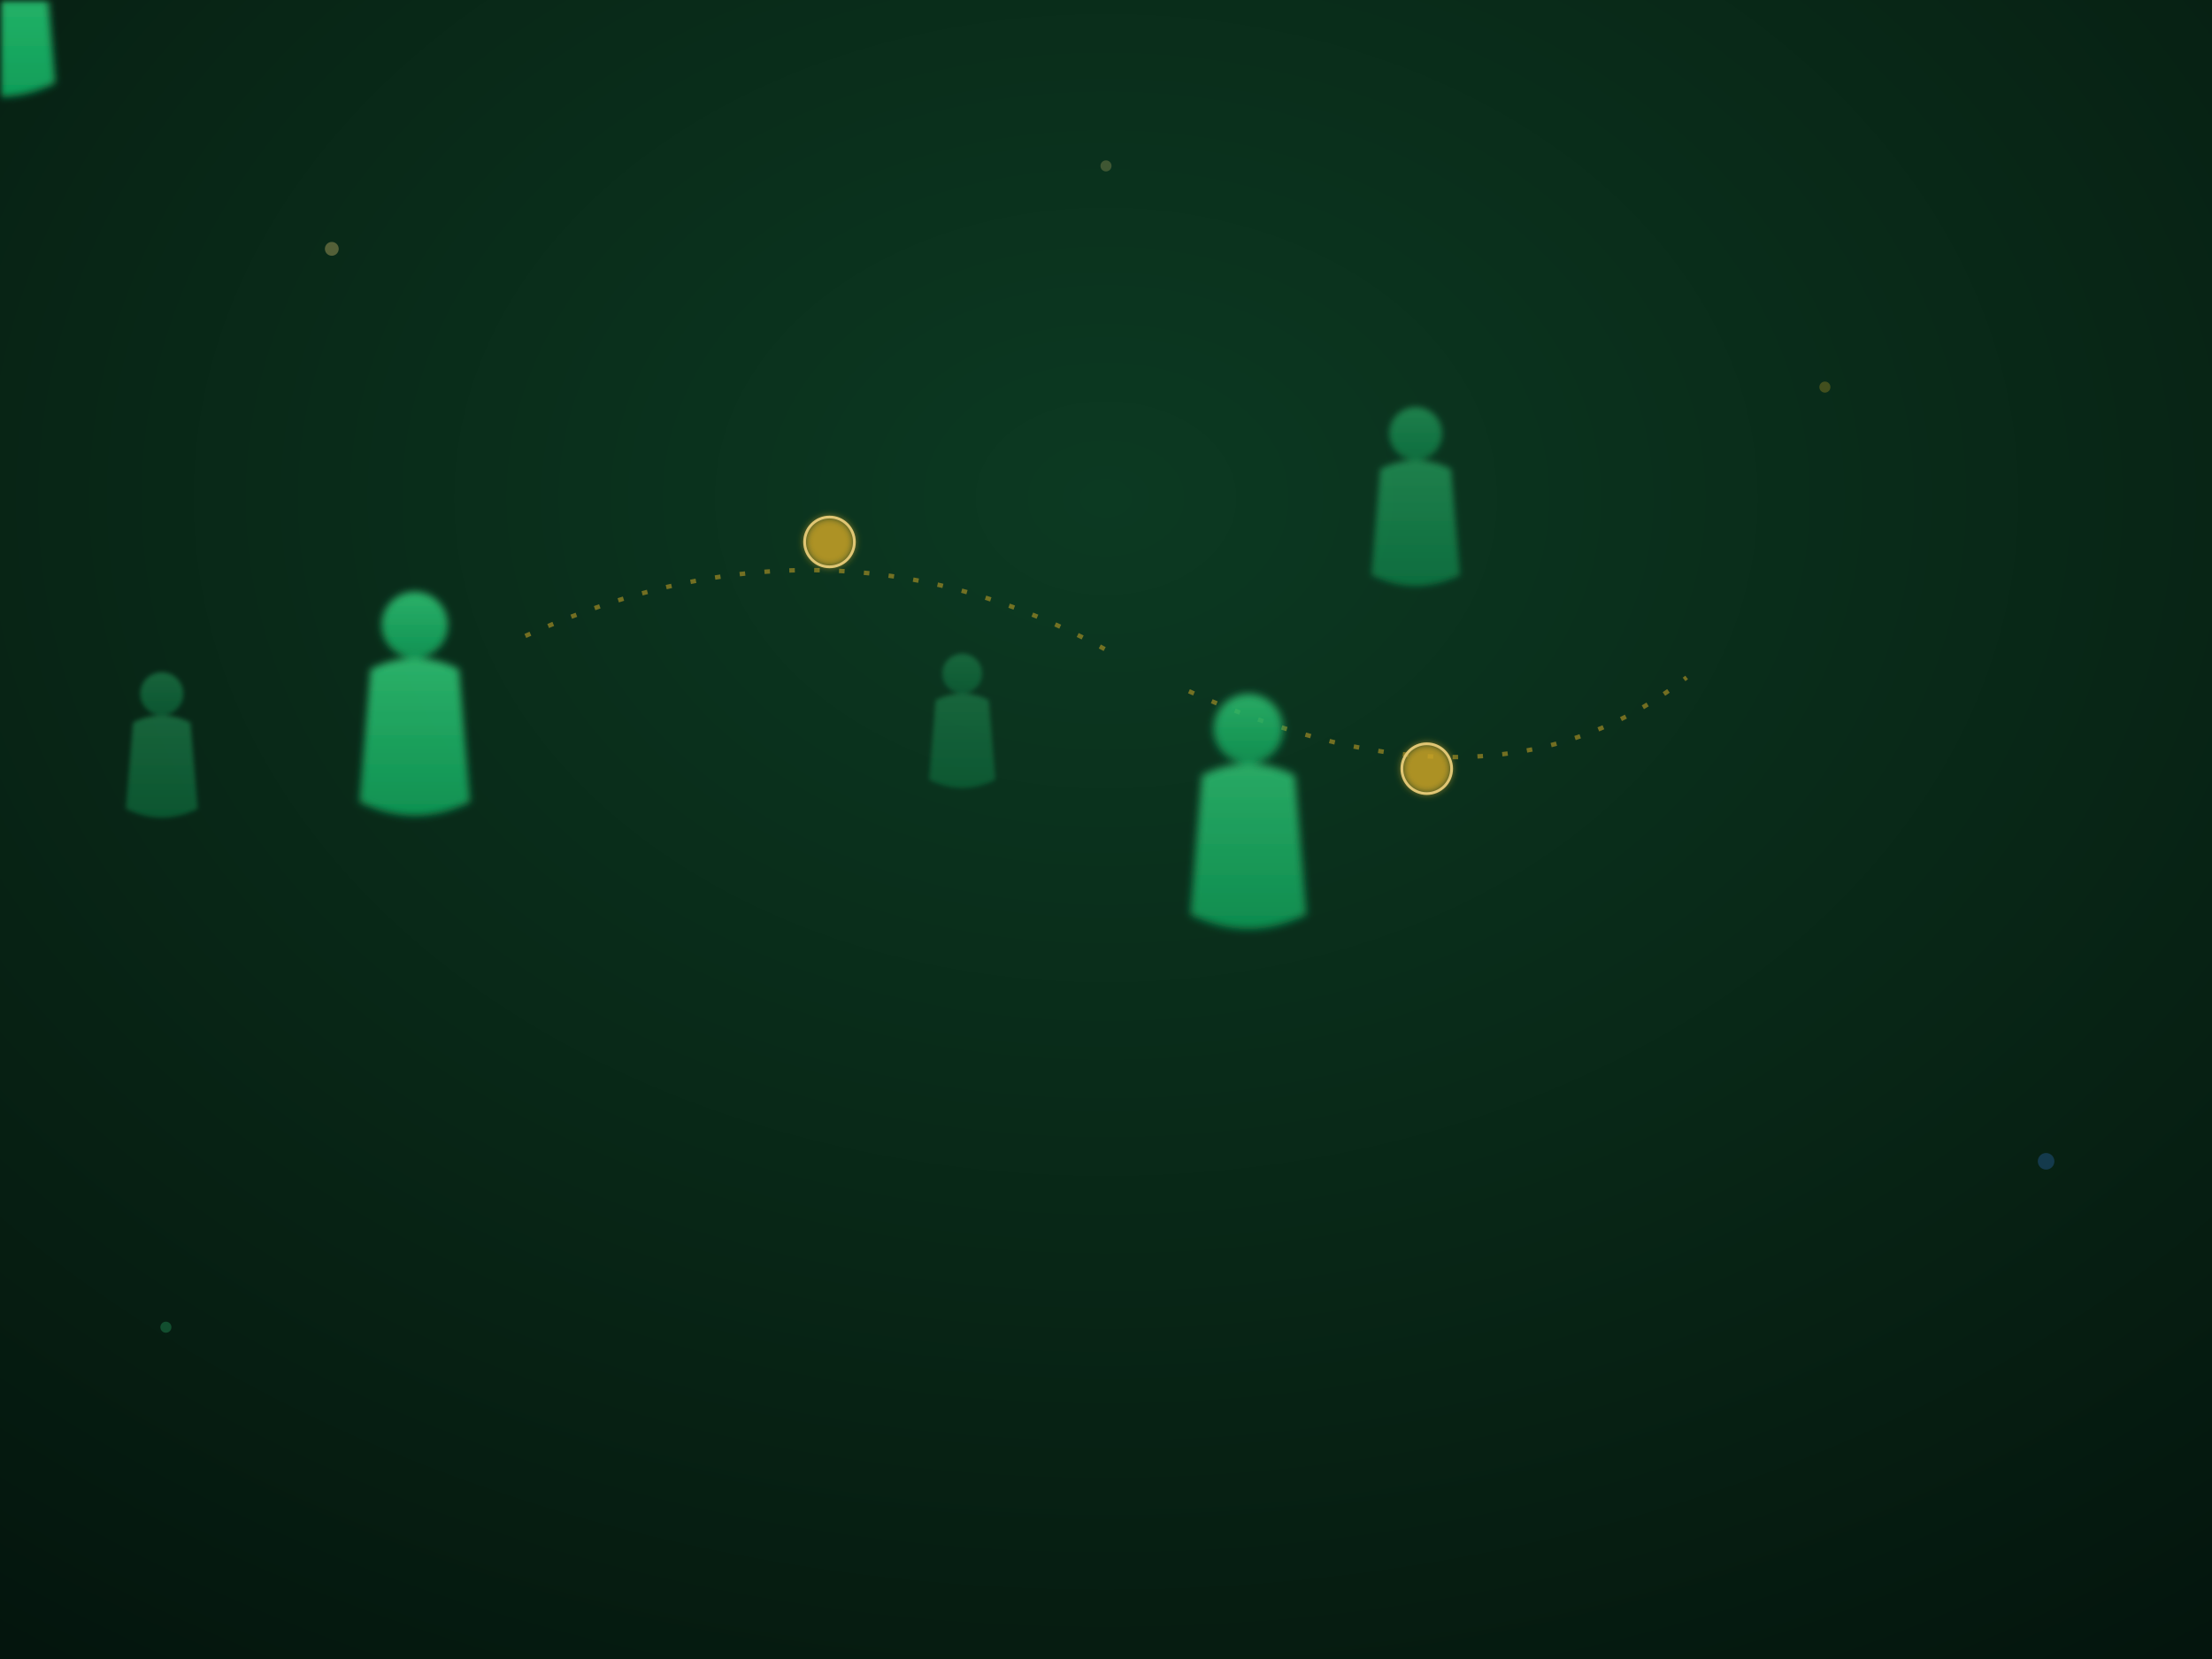
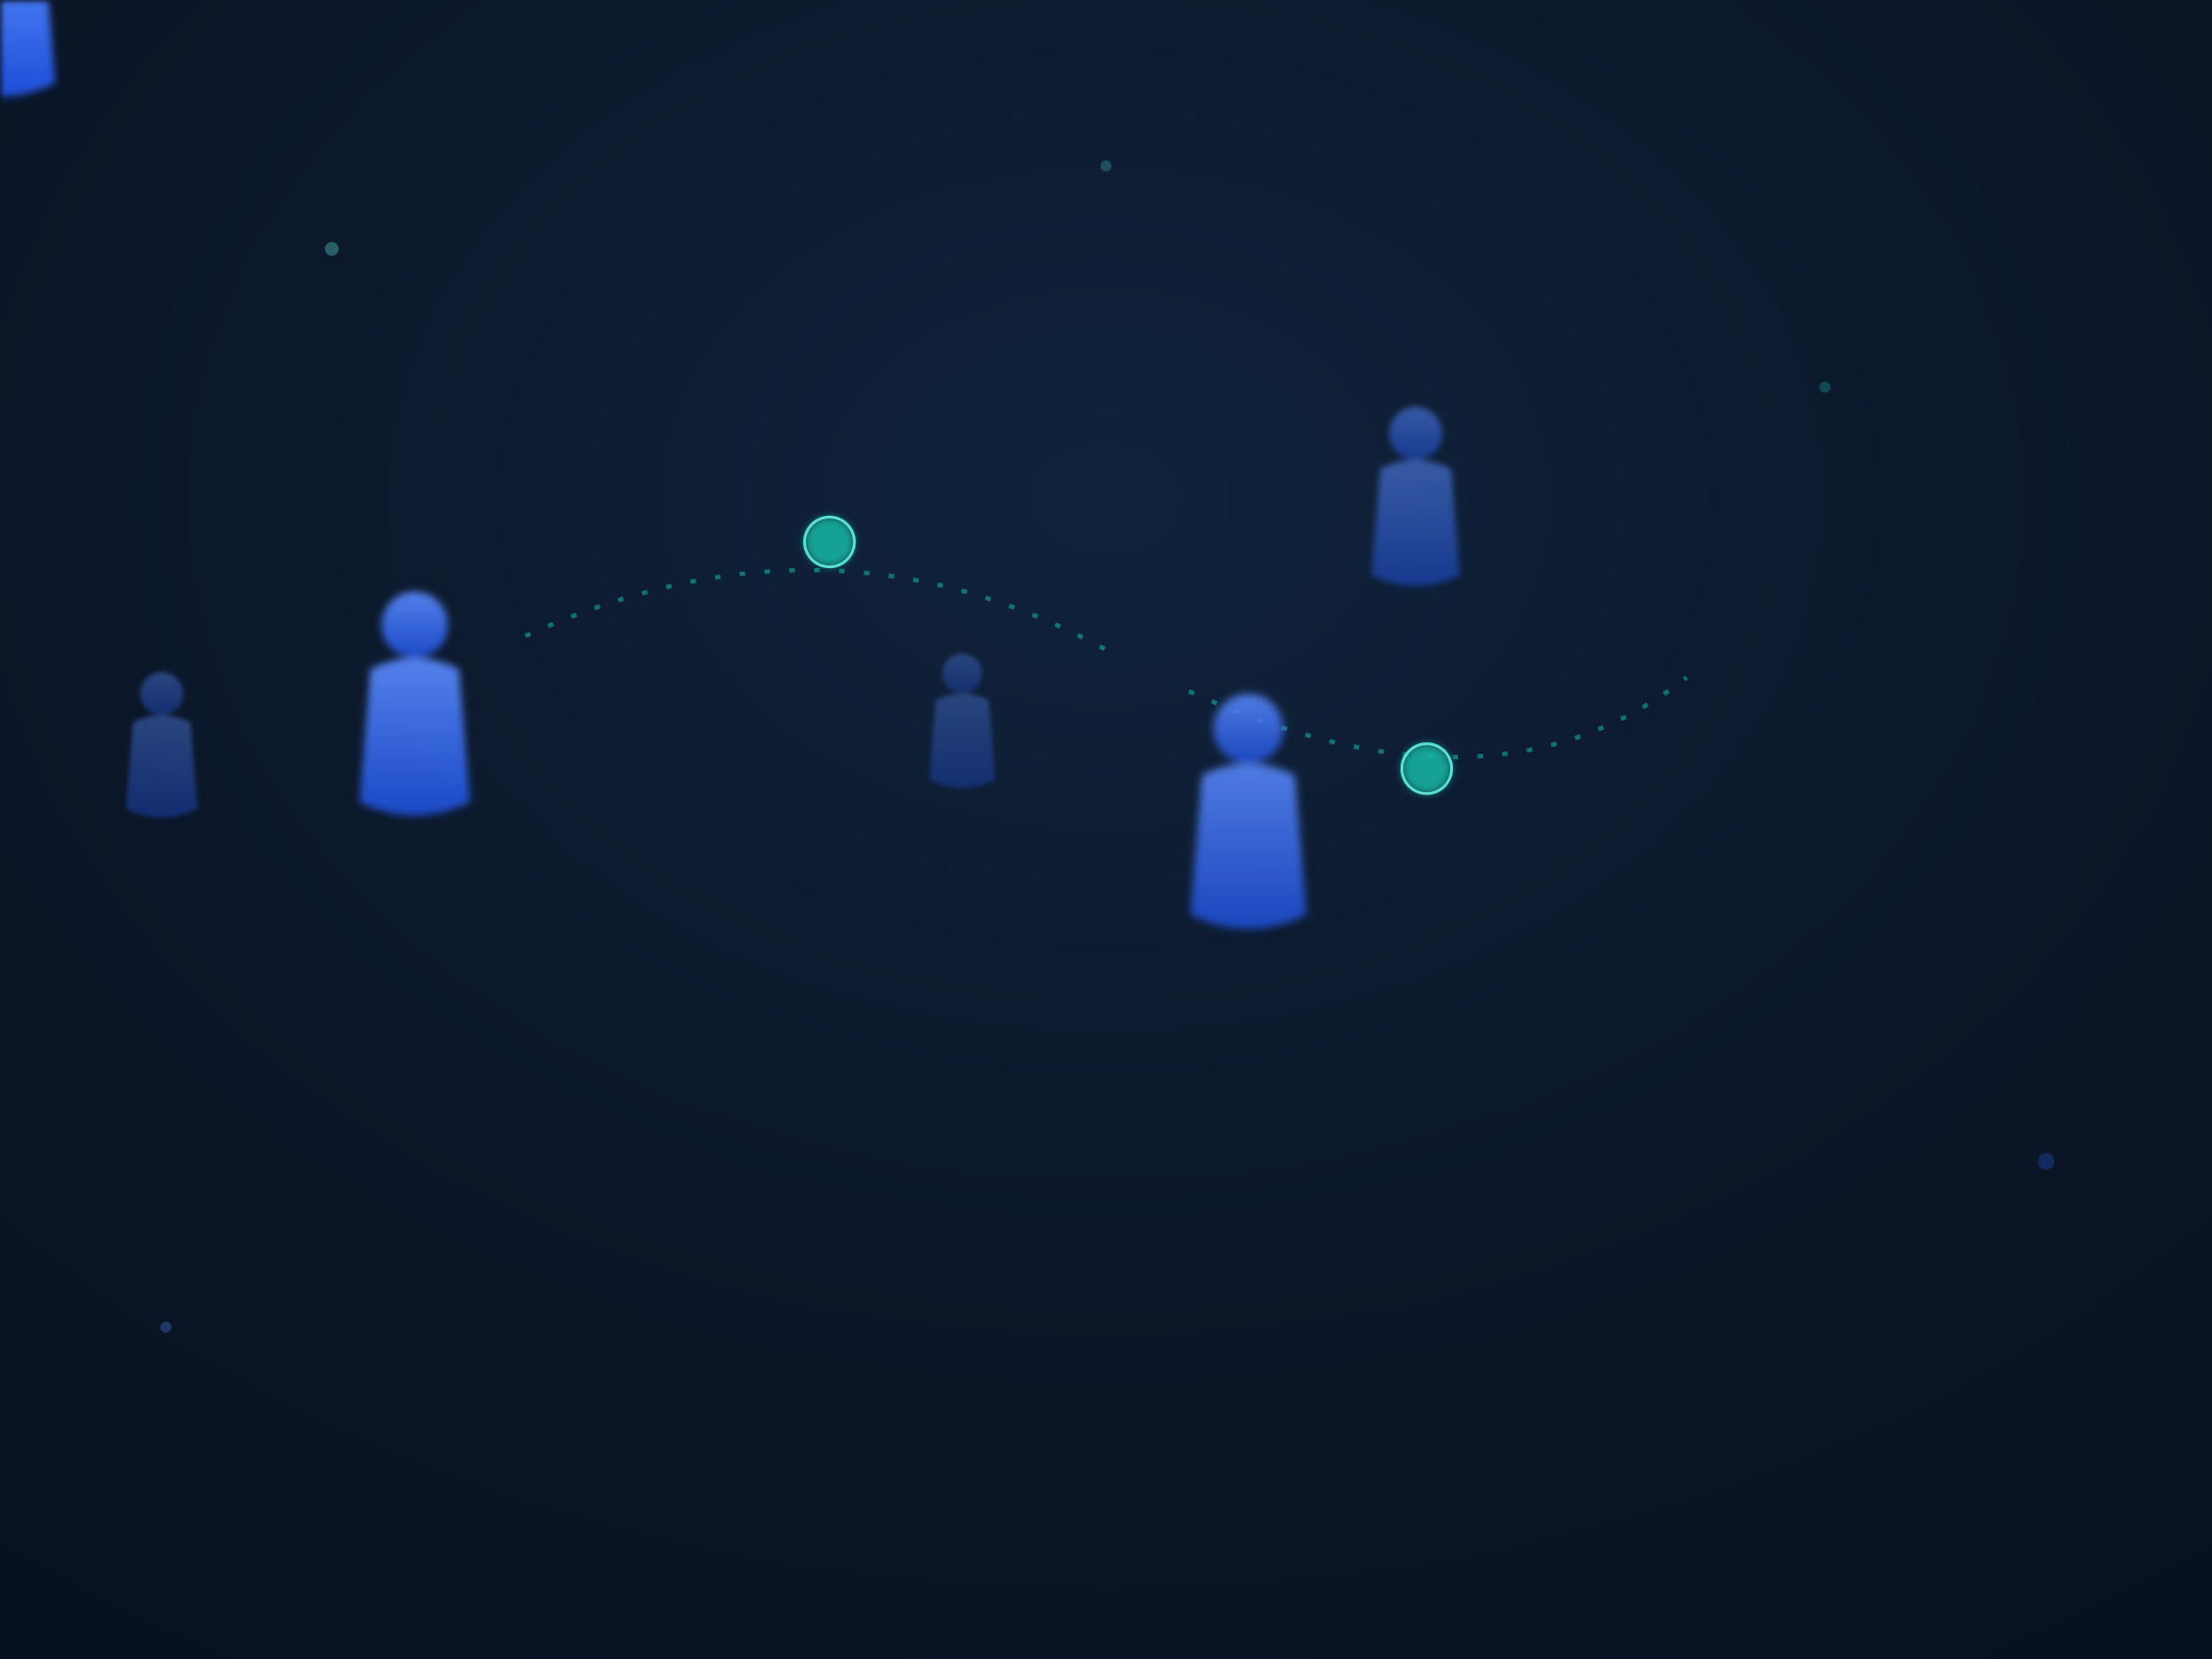
<svg xmlns="http://www.w3.org/2000/svg" viewBox="0 0 800 600" preserveAspectRatio="xMidYMid slice">
  <defs>
    <radialGradient id="ac-bg" cx="50%" cy="30%" r="85%">
-       <stop offset="0%" stop-color="#0c3a22" />
-       <stop offset="55%" stop-color="#082616" />
-       <stop offset="100%" stop-color="#04150d" />
+       <stop offset="0%" stop-color="#10233D" />
+       <stop offset="55%" stop-color="#0B1628" />
+       <stop offset="100%" stop-color="#07111F" />
    </radialGradient>
    <linearGradient id="ac-figure" x1="0%" y1="0%" x2="0%" y2="100%">
-       <stop offset="0%" stop-color="#2fbf71" />
-       <stop offset="100%" stop-color="#0f9d58" />
+       <stop offset="0%" stop-color="#5B8CFF" />
+       <stop offset="100%" stop-color="#1D4ED8" />
    </linearGradient>
    <filter id="ac-soft" x="-40%" y="-40%" width="180%" height="180%">
      <feGaussianBlur stdDeviation="1.4" />
    </filter>
  </defs>
  <rect width="800" height="600" fill="url(#ac-bg)" />
-   <circle cx="120" cy="90" r="2.5" fill="#e0c674" opacity="0.35" />
-   <circle cx="660" cy="140" r="2" fill="#c9a227" opacity="0.3" />
-   <circle cx="740" cy="420" r="3" fill="#3b82f6" opacity="0.25" />
-   <circle cx="60" cy="480" r="2" fill="#2fbf71" opacity="0.3" />
-   <circle cx="400" cy="60" r="2" fill="#e0c674" opacity="0.25" />
-   <g stroke="#c9a227" stroke-width="1.6" stroke-dasharray="2 7" fill="none" opacity="0.55">
+   <circle cx="120" cy="90" r="2.5" fill="#5CE0D2" opacity="0.35" />
+   <circle cx="660" cy="140" r="2" fill="#16B8A6" opacity="0.3" />
+   <circle cx="740" cy="420" r="3" fill="#2F6BFF" opacity="0.25" />
+   <circle cx="60" cy="480" r="2" fill="#5B8CFF" opacity="0.3" />
+   <circle cx="400" cy="60" r="2" fill="#5CE0D2" opacity="0.25" />
+   <g stroke="#16B8A6" stroke-width="1.6" stroke-dasharray="2 7" fill="none" opacity="0.55">
    <path d="M 190 230 Q 300 180 400 235" />
    <path d="M 430 250 Q 540 300 610 245" />
  </g>
-   <circle cx="300" cy="196" r="9" fill="#c9a227" opacity="0.85" filter="url(#ac-soft)" />
-   <circle cx="300" cy="196" r="9" fill="none" stroke="#e0c674" stroke-width="1" />
-   <circle cx="516" cy="278" r="9" fill="#c9a227" opacity="0.85" filter="url(#ac-soft)" />
-   <circle cx="516" cy="278" r="9" fill="none" stroke="#e0c674" stroke-width="1" />
+   <circle cx="300" cy="196" r="9" fill="#16B8A6" opacity="0.85" filter="url(#ac-soft)" />
+   <circle cx="300" cy="196" r="9" fill="none" stroke="#5CE0D2" stroke-width="1" />
+   <circle cx="516" cy="278" r="9" fill="#16B8A6" opacity="0.85" filter="url(#ac-soft)" />
+   <circle cx="516" cy="278" r="9" fill="none" stroke="#5CE0D2" stroke-width="1" />
  <g id="ac-person" filter="url(#ac-soft)">
    <circle cx="0" cy="-34" r="12" fill="url(#ac-figure)" />
    <path d="M -16 -18 Q 0 -26 16 -18 L 20 30 Q 0 40 -20 30 Z" fill="url(#ac-figure)" />
  </g>
  <use href="#ac-person" x="150" y="260" opacity="0.9" />
  <use href="#ac-person" x="430" y="285" opacity="0.85" transform="scale(1.05)" />
  <use href="#ac-person" x="640" y="230" opacity="0.55" transform="scale(0.8)" />
  <use href="#ac-person" x="90" y="420" opacity="0.4" transform="scale(0.65)" />
  <use href="#ac-person" x="580" y="440" opacity="0.35" transform="scale(0.6)" />
</svg>
